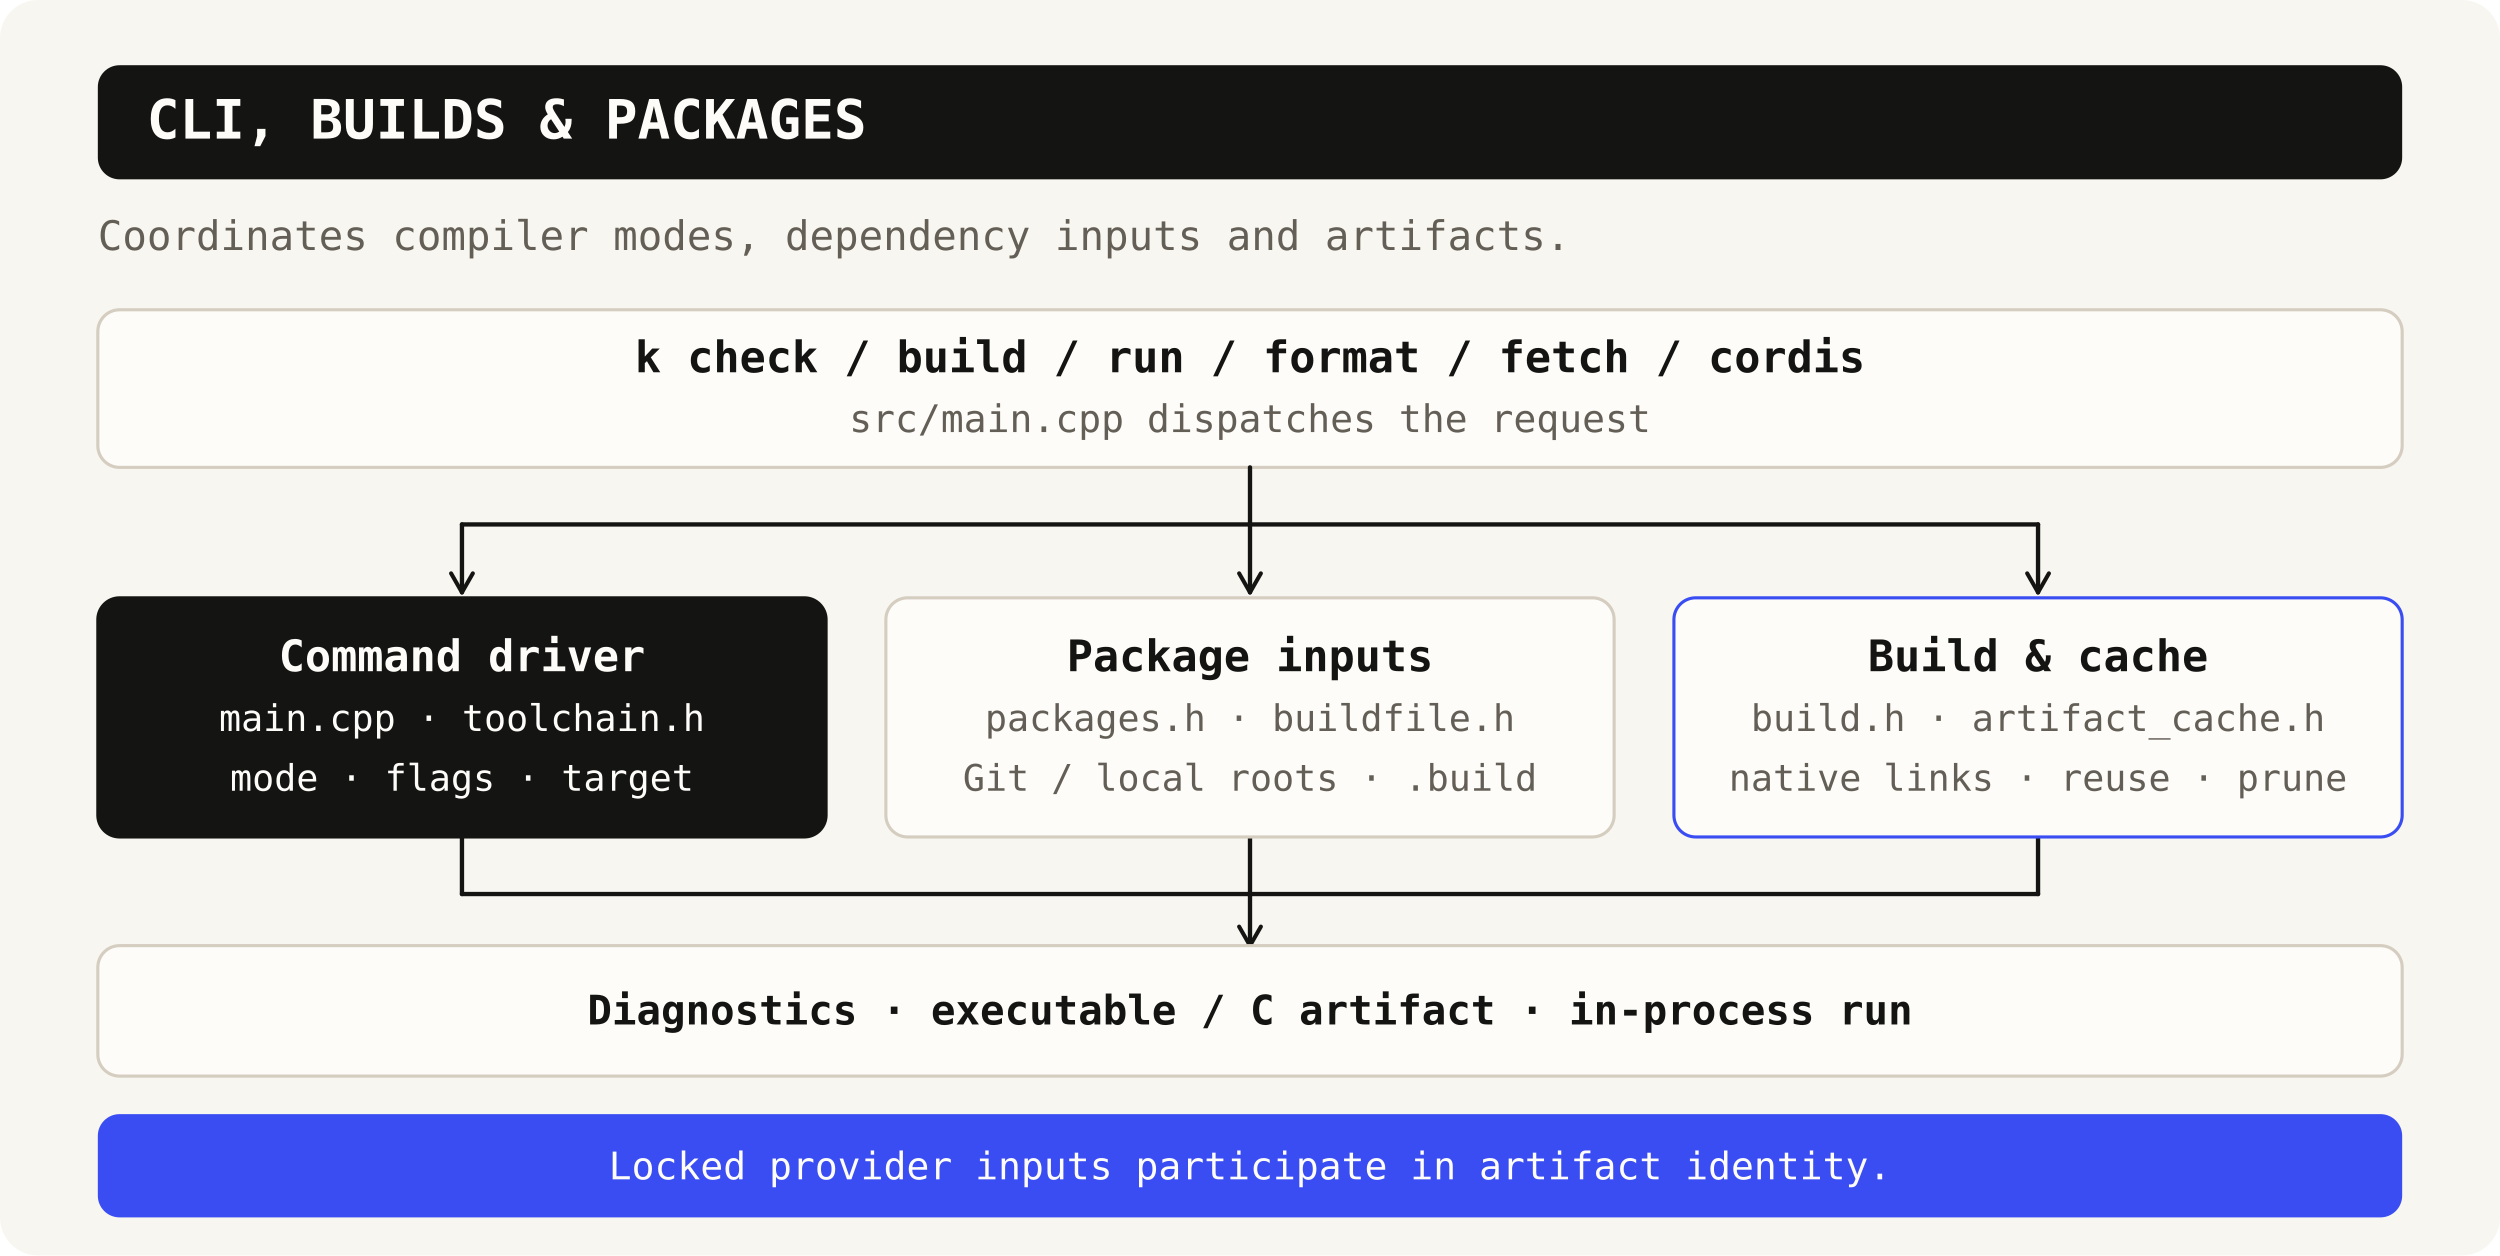
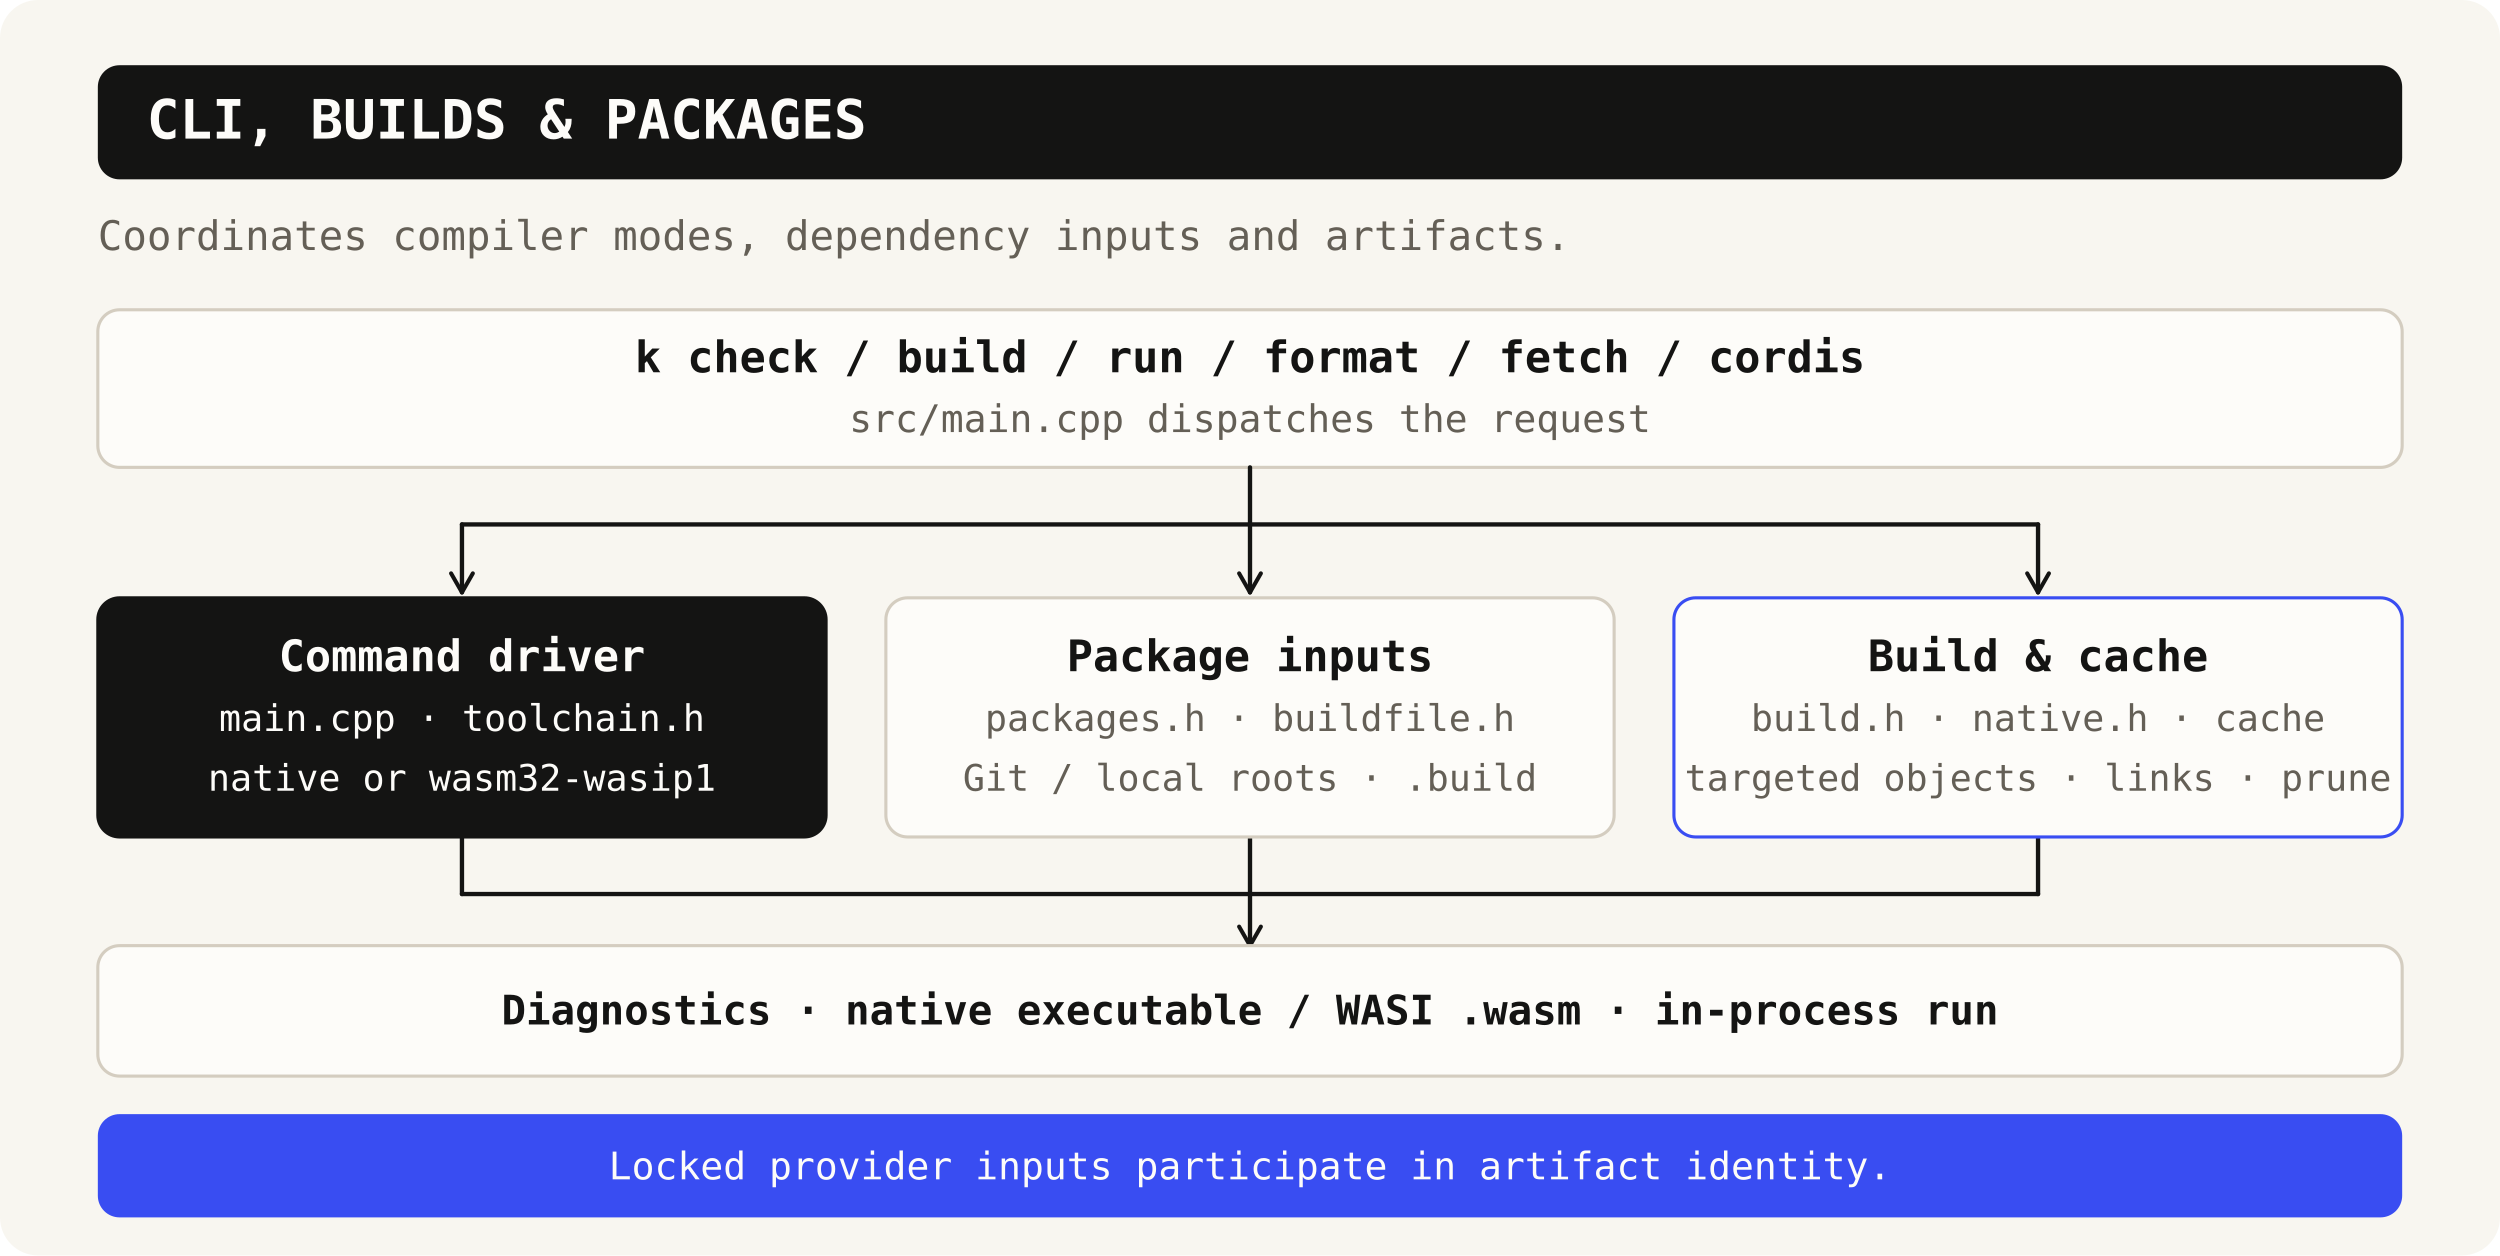
<svg xmlns="http://www.w3.org/2000/svg" width="920" height="462" viewBox="0 0 920 462" role="img" aria-labelledby="title description">
  <rect width="920" height="462" rx="14" fill="#F8F6F0" />
  <g font-family="Menlo, SFMono-Regular, Consolas, monospace">
    <rect x="36" y="24" width="848" height="42" rx="8" fill="#141413" stroke="none" stroke-width="1.15" />
    <text x="54" y="51" fill="#FDFCF9" font-size="20" text-anchor="start" font-weight="700">CLI, BUILDS &amp; PACKAGES</text>
    <text x="36" y="92" fill="#645F56" font-size="15" text-anchor="start">Coordinates compiler modes, dependency inputs and artifacts.</text>
    <g>
      <rect x="36" y="114" width="848" height="58" rx="8" fill="#FDFCF9" stroke="#D4CDC0" stroke-width="1.15" />
      <text x="460.0" y="137.0" fill="#141413" font-size="16" text-anchor="middle" font-weight="700">k check / build / run / format / fetch / cordis</text>
      <text x="460.0" y="159.0" fill="#645F56" font-size="14" text-anchor="middle">src/main.cpp dispatches the request</text>
    </g>
    <path d="M460 172V193M170.0 193H750.0" fill="none" stroke="#141413" stroke-width="1.6" stroke-linecap="round" stroke-linejoin="round" />
    <path d="M170.0 193V218" fill="none" stroke="#141413" stroke-width="1.6" stroke-linecap="round" stroke-linejoin="round" />
    <polyline points="166,211 170,218 174,211" fill="none" stroke="#141413" stroke-width="1.5" stroke-linecap="round" stroke-linejoin="round" />
    <path d="M170.0 308V329" fill="none" stroke="#141413" stroke-width="1.6" stroke-linecap="round" stroke-linejoin="round" />
    <g>
      <rect x="36.0" y="220" width="268.0" height="88" rx="8" fill="#141413" stroke="#141413" stroke-width="1.15" />
      <text x="170.0" y="247.0" fill="#FDFCF9" font-size="16" text-anchor="middle" font-weight="700">Command driver</text>
      <text x="170.0" y="269.0" fill="#FDFCF9" font-size="13.5" text-anchor="middle">main.cpp · toolchain.h</text>
-       <text x="170.0" y="291.0" fill="#FDFCF9" font-size="13.5" text-anchor="middle">mode · flags · target</text>
+       <text x="170.0" y="291.0" fill="#FDFCF9" font-size="13.5" text-anchor="middle">native or wasm32-wasip1</text>
    </g>
    <path d="M460.0 193V218" fill="none" stroke="#141413" stroke-width="1.6" stroke-linecap="round" stroke-linejoin="round" />
    <polyline points="456,211 460,218 464,211" fill="none" stroke="#141413" stroke-width="1.5" stroke-linecap="round" stroke-linejoin="round" />
    <path d="M460.0 308V329" fill="none" stroke="#141413" stroke-width="1.6" stroke-linecap="round" stroke-linejoin="round" />
    <g>
      <rect x="326.0" y="220" width="268.0" height="88" rx="8" fill="#FDFCF9" stroke="#D4CDC0" stroke-width="1.15" />
      <text x="460.0" y="247.0" fill="#141413" font-size="16" text-anchor="middle" font-weight="700">Package inputs</text>
      <text x="460.0" y="269.0" fill="#645F56" font-size="13.5" text-anchor="middle">packages.h · buildfile.h</text>
      <text x="460.0" y="291.0" fill="#645F56" font-size="13.5" text-anchor="middle">Git / local roots · .build</text>
    </g>
    <path d="M750.0 193V218" fill="none" stroke="#141413" stroke-width="1.6" stroke-linecap="round" stroke-linejoin="round" />
    <polyline points="746,211 750,218 754,211" fill="none" stroke="#141413" stroke-width="1.5" stroke-linecap="round" stroke-linejoin="round" />
    <path d="M750.0 308V329" fill="none" stroke="#141413" stroke-width="1.6" stroke-linecap="round" stroke-linejoin="round" />
    <g>
      <rect x="616.0" y="220" width="268.0" height="88" rx="8" fill="#FDFCF9" stroke="#394DF2" stroke-width="1.15" />
      <text x="750.0" y="247.0" fill="#141413" font-size="16" text-anchor="middle" font-weight="700">Build &amp; cache</text>
-       <text x="750.0" y="269.0" fill="#645F56" font-size="13.5" text-anchor="middle">build.h · artifact_cache.h</text>
-       <text x="750.0" y="291.0" fill="#645F56" font-size="13.5" text-anchor="middle">native links · reuse · prune</text>
+       <text x="750.0" y="269.0" fill="#645F56" font-size="13.5" text-anchor="middle">build.h · native.h · cache</text>
+       <text x="750.0" y="291.0" fill="#645F56" font-size="13.5" text-anchor="middle">targeted objects · links · prune</text>
    </g>
    <path d="M170.0 329H750.0" fill="none" stroke="#141413" stroke-width="1.6" stroke-linecap="round" stroke-linejoin="round" />
    <path d="M460 329V348" fill="none" stroke="#141413" stroke-width="1.6" stroke-linecap="round" stroke-linejoin="round" />
    <polyline points="456,341 460,348 464,341" fill="none" stroke="#141413" stroke-width="1.5" stroke-linecap="round" stroke-linejoin="round" />
    <g>
      <rect x="36" y="348" width="848" height="48" rx="8" fill="#FDFCF9" stroke="#D4CDC0" stroke-width="1.15" />
-       <text x="460.0" y="377.0" fill="#141413" font-size="15" text-anchor="middle" font-weight="700">Diagnostics · executable / C artifact · in-process run</text>
+       <text x="460.0" y="377.0" fill="#141413" font-size="15" text-anchor="middle" font-weight="700">Diagnostics · native executable / WASI .wasm · in-process run</text>
    </g>
    <rect x="36" y="410" width="848" height="38" rx="8" fill="#394DF2" stroke="none" stroke-width="1.15" />
    <text x="460.0" y="434" fill="#FDFCF9" font-size="14" text-anchor="middle">Locked provider inputs participate in artifact identity.</text>
  </g>
</svg>
